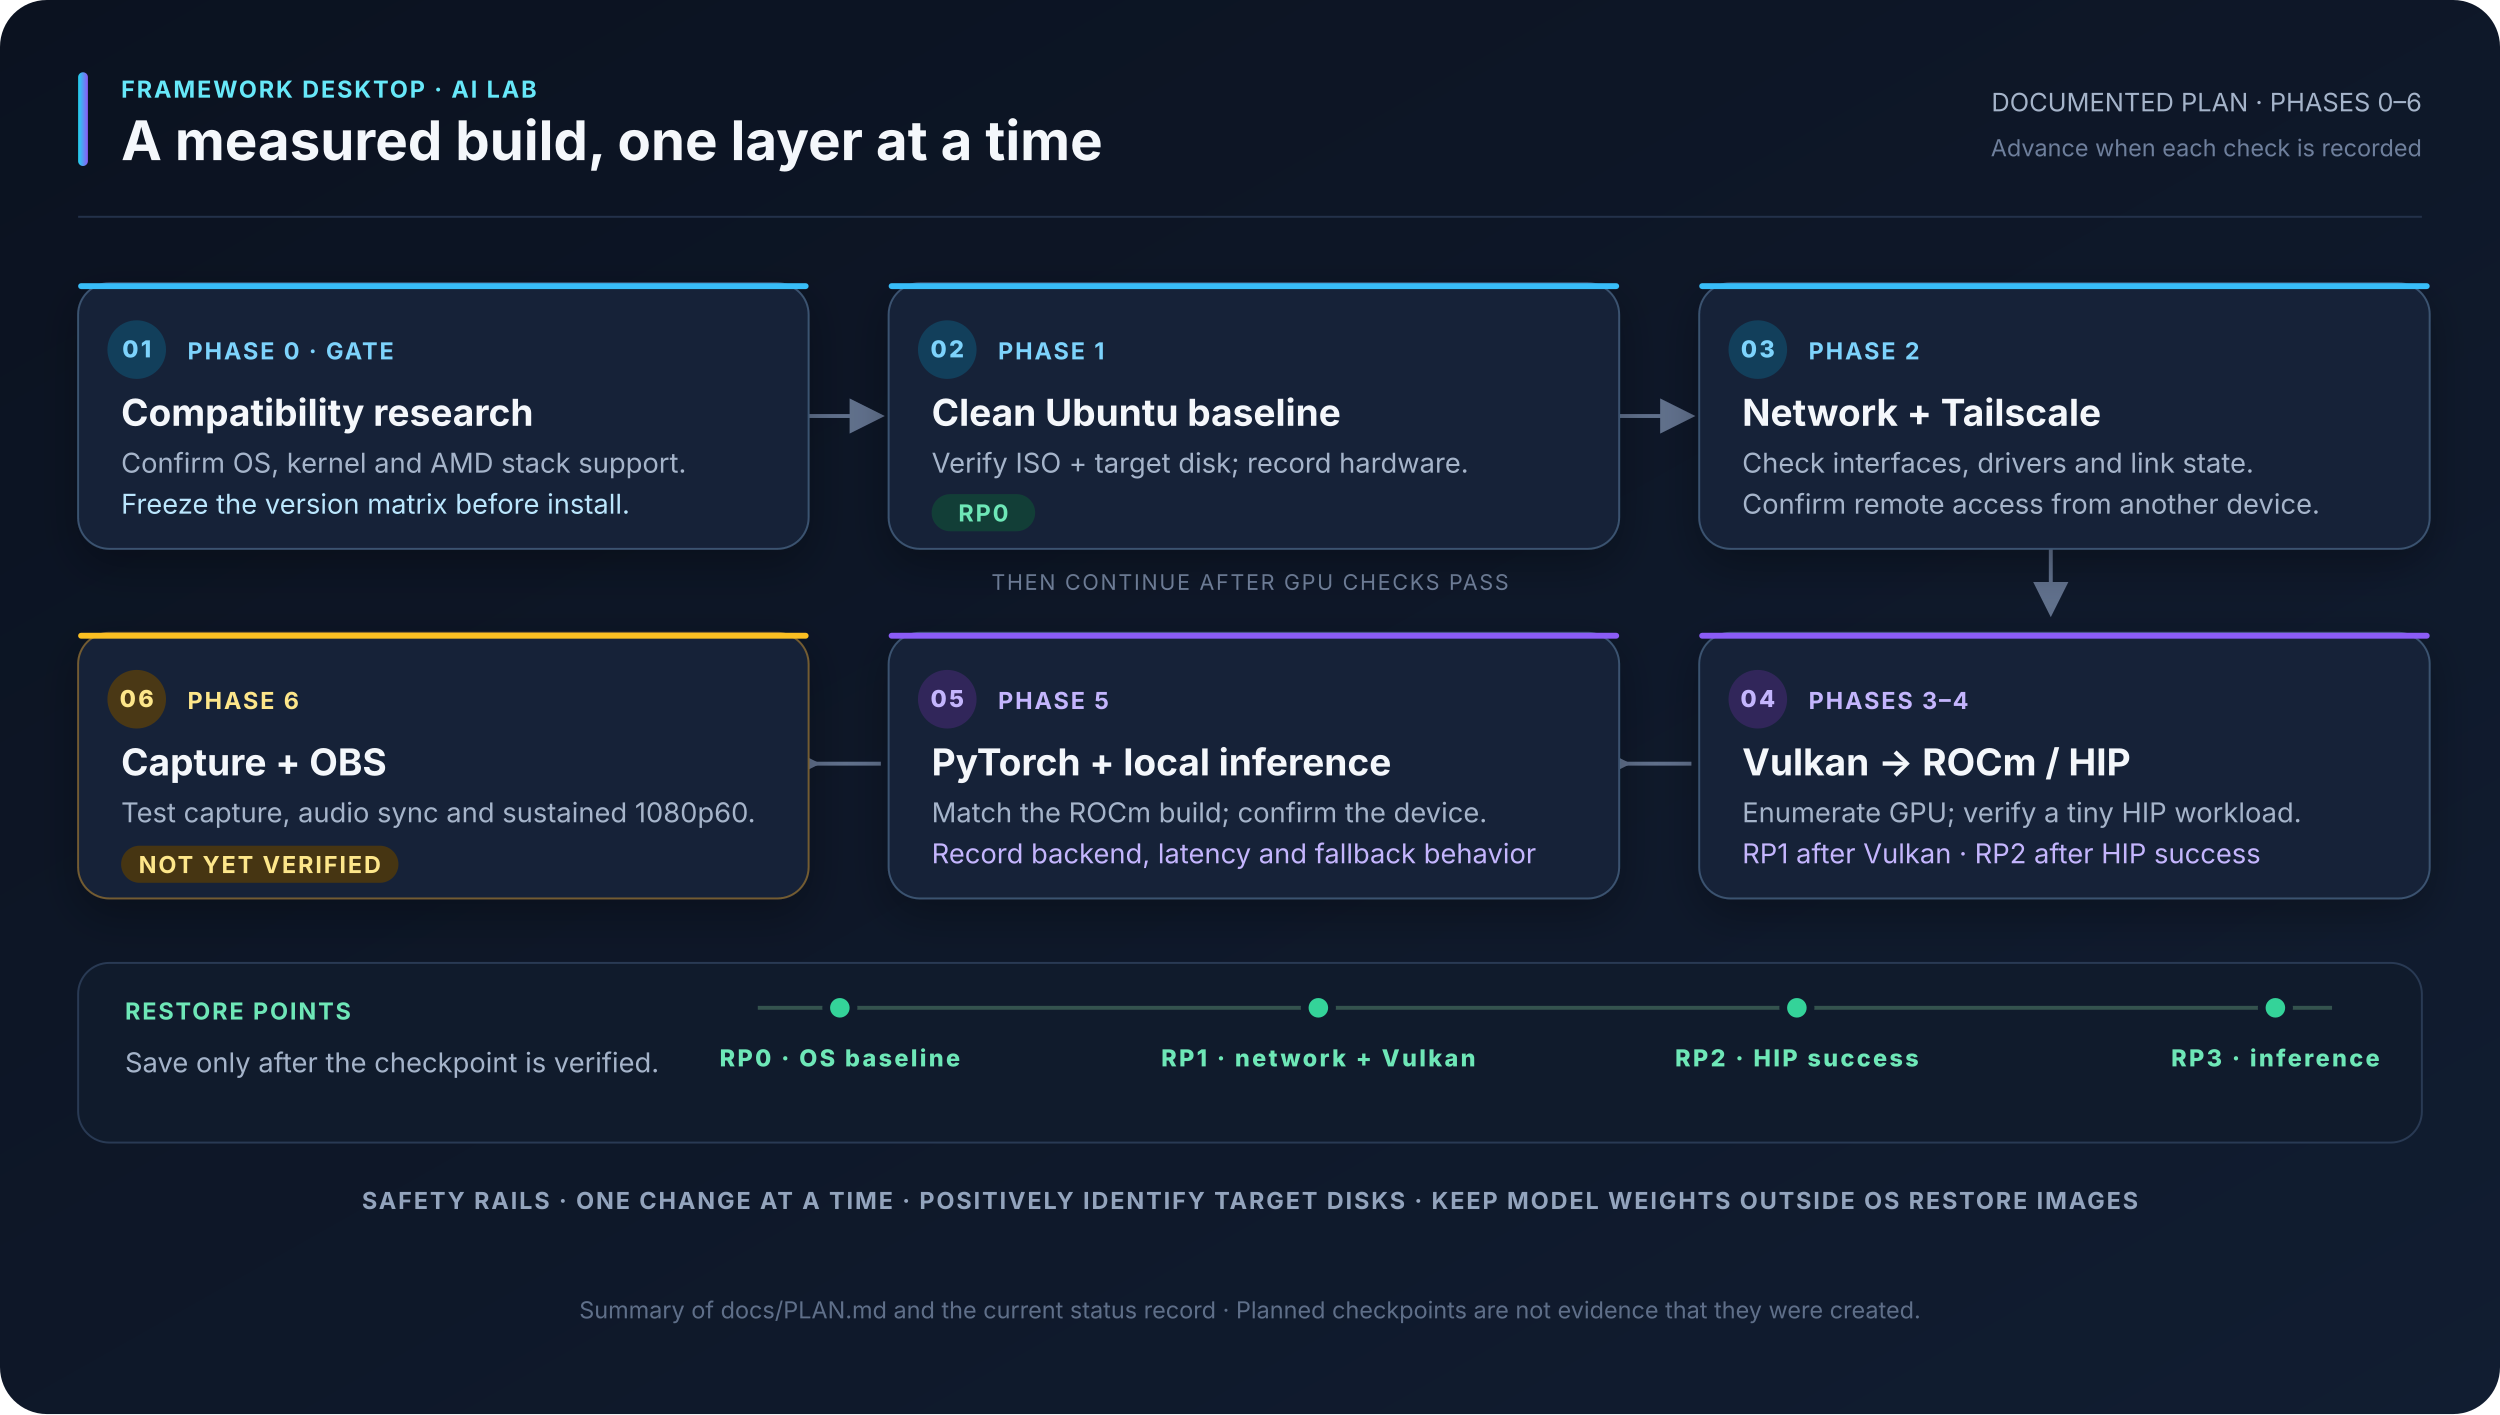
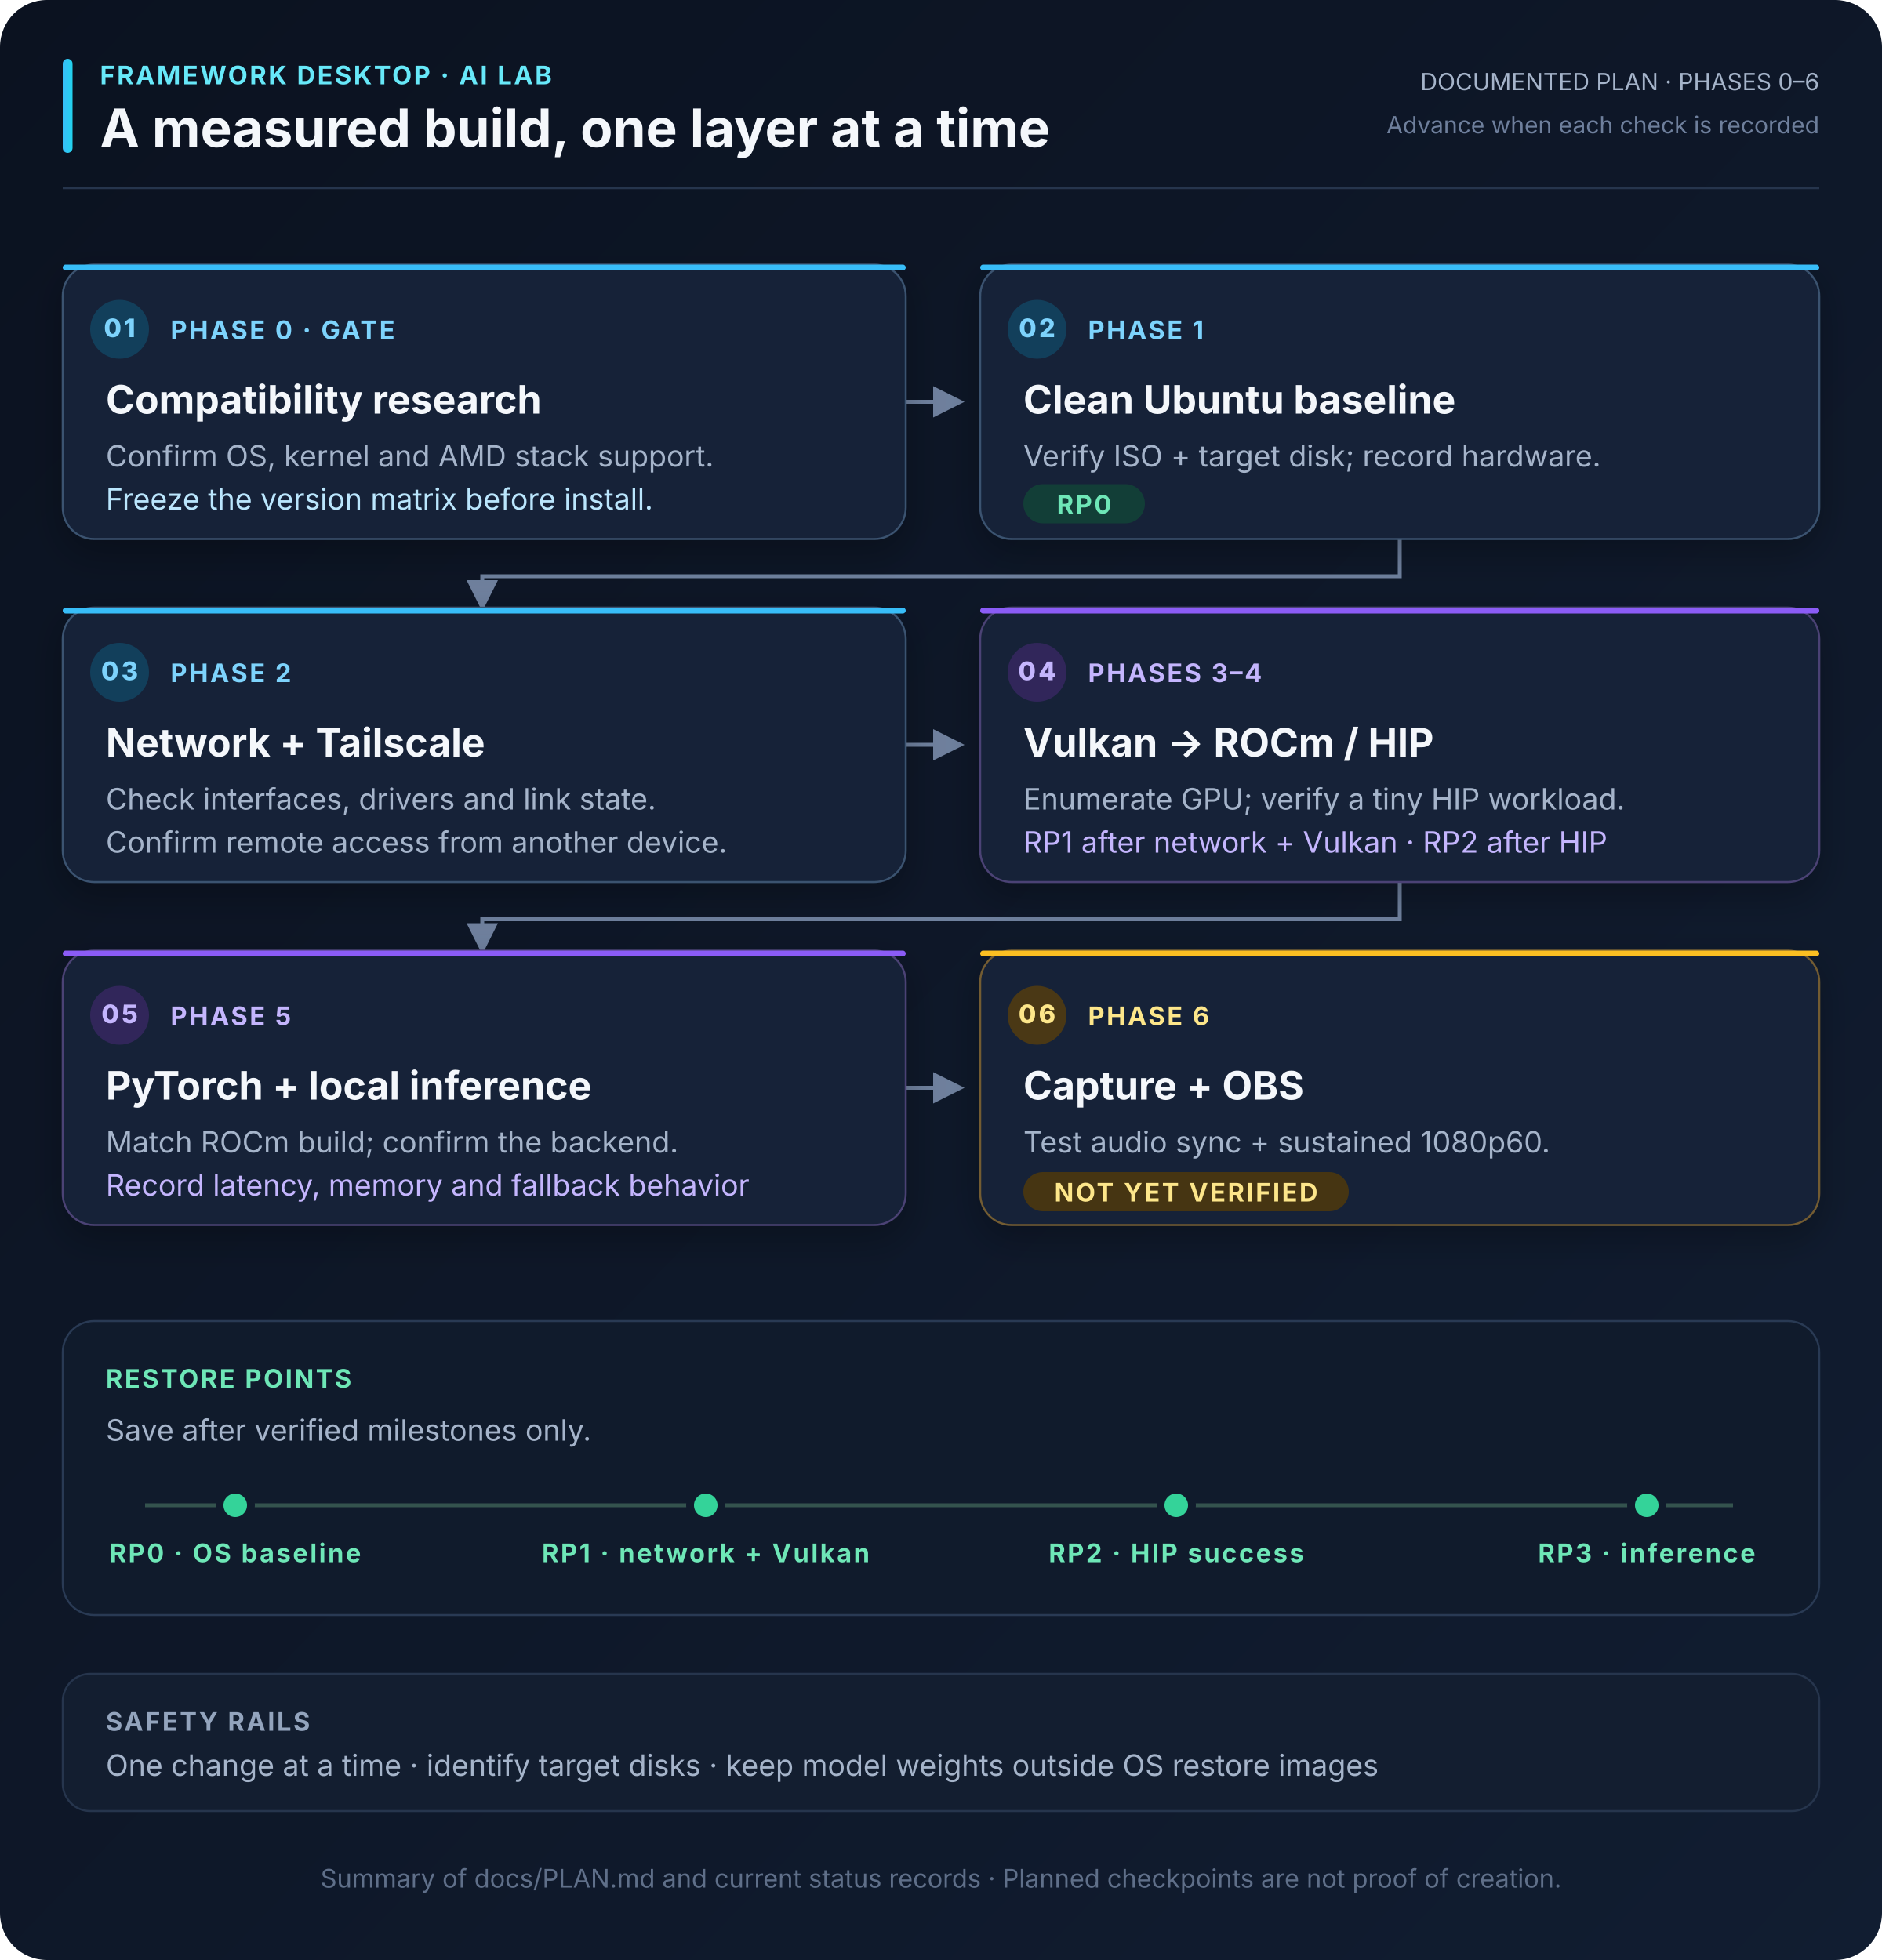
- <svg xmlns="http://www.w3.org/2000/svg" width="1280" height="724" viewBox="0 0 1280 724" role="img" aria-labelledby="title desc">
+ <svg xmlns="http://www.w3.org/2000/svg" width="960" height="1000" viewBox="0 0 960 1000" role="img" aria-labelledby="title desc">
  <defs>
    <linearGradient id="bg" x1="0" y1="0" x2="1" y2="1">
      <stop stop-color="#0b1220" />
      <stop offset="1" stop-color="#111d31" />
    </linearGradient>
-     <linearGradient id="glow" x1="0" y1="0" x2="1" y2="0">
-       <stop stop-color="#22d3ee" />
-       <stop offset="1" stop-color="#8b5cf6" />
+     <linearGradient id="cyan" x1="0" y1="0" x2="1" y2="0">
+       <stop stop-color="#38bdf8" />
+       <stop offset="1" stop-color="#22d3ee" />
    </linearGradient>
-     <filter id="shadow" x="-15%" y="-20%" width="130%" height="150%">
-       <feDropShadow dx="0" dy="8" stdDeviation="11" flood-color="#000" flood-opacity=".28" />
+     <filter id="shadow" x="-12%" y="-15%" width="124%" height="135%">
+       <feDropShadow dx="0" dy="7" stdDeviation="9" flood-color="#000" flood-opacity=".25" />
    </filter>
-     <marker id="arrow" markerWidth="9" markerHeight="9" refX="7" refY="4.5" orient="auto">
-       <path d="M0 0L9 4.5 0 9Z" fill="#61718d" />
+     <marker id="arrow" markerWidth="8" markerHeight="8" refX="7" refY="4" orient="auto">
+       <path d="M0 0L8 4 0 8Z" fill="#6f819e" />
    </marker>
-     <marker id="arrowL" markerWidth="9" markerHeight="9" refX="2" refY="4.5" orient="auto">
-       <path d="M9 0L0 4.5 9 9Z" fill="#61718d" />
-     </marker>
-     <style>
-     text{font-family:Inter,Segoe UI,Arial,sans-serif}
-     .muted{fill:#a5b4ca}.white{fill:#f4f7fb}.tiny{font-size:12px;letter-spacing:.08em;font-weight:700}
-     .title{font-size:19px;font-weight:700}.body{font-size:14px}.step{font-size:12px;font-weight:800;letter-spacing:.1em}
-   </style>
+     <style>text{font-family:Inter,Segoe UI,Arial,sans-serif}.white{fill:#f4f7fb}.muted{fill:#a5b4ca}.tiny{font-size:13px;letter-spacing:.08em;font-weight:750}.step{font-size:13px;font-weight:800;letter-spacing:.1em}.title{font-size:20px;font-weight:720}.body{font-size:15px}</style>
  </defs>
-   <rect width="1280" height="724" rx="24" fill="url(#bg)" />
-   <path d="M40 111H1240" stroke="#23314a" />
-   <rect x="40" y="37" width="5" height="48" rx="2.5" fill="url(#glow)" />
-   <text x="62" y="50" class="tiny" fill="#67e8f9">FRAMEWORK DESKTOP · AI LAB</text>
-   <text x="62" y="82" class="white" font-size="28" font-weight="750">A measured build, one layer at a time</text>
-   <text x="1240" y="57" class="muted" font-size="13" text-anchor="end">DOCUMENTED PLAN · PHASES 0–6</text>
-   <text x="1240" y="80" fill="#6e7f9c" font-size="12" text-anchor="end">Advance when each check is recorded</text>
-   <path d="M414 213H449" stroke="#61718d" stroke-width="2" marker-end="url(#arrow)" />
-   <path d="M829 213H864" stroke="#61718d" stroke-width="2" marker-end="url(#arrow)" />
-   <path d="M1050 280V312" stroke="#61718d" stroke-width="2" marker-end="url(#arrow)" />
-   <path d="M866 391H831" stroke="#61718d" stroke-width="2" marker-end="url(#arrowL)" />
-   <path d="M451 391H416" stroke="#61718d" stroke-width="2" marker-end="url(#arrowL)" />
-   <text x="640" y="302" fill="#72829d" font-size="11" letter-spacing=".08em" text-anchor="middle">THEN CONTINUE AFTER GPU CHECKS PASS</text>
+   <rect width="960" height="1000" rx="24" fill="url(#bg)" />
+   <rect x="32" y="30" width="5" height="48" rx="2.5" fill="url(#cyan)" />
+   <text x="51" y="43" class="tiny" fill="#67e8f9">FRAMEWORK DESKTOP · AI LAB</text>
+   <text x="51" y="75" class="white" font-size="27" font-weight="750">A measured build, one layer at a time</text>
+   <text x="928" y="46" fill="#a5b4ca" font-size="12" text-anchor="end">DOCUMENTED PLAN · PHASES 0–6</text>
+   <text x="928" y="68" fill="#6e7f9c" font-size="12" text-anchor="end">Advance when each check is recorded</text>
+   <path d="M32 96H928" stroke="#26354d" />
+   <path d="M462 205H490" stroke="#6f819e" stroke-width="2" marker-end="url(#arrow)" />
+   <path d="M714 275V294H246V310" fill="none" stroke="#6f819e" stroke-width="2" marker-end="url(#arrow)" />
+   <path d="M462 380H490" stroke="#6f819e" stroke-width="2" marker-end="url(#arrow)" />
+   <path d="M714 450V469H246V485" fill="none" stroke="#6f819e" stroke-width="2" marker-end="url(#arrow)" />
+   <path d="M462 555H490" stroke="#6f819e" stroke-width="2" marker-end="url(#arrow)" />
  <g filter="url(#shadow)">
-     <rect x="40" y="145" width="374" height="136" rx="16" fill="#152238" stroke="#3b526f" />
-     <rect x="40" y="145" width="374" height="3" rx="1.5" fill="#38bdf8" />
+     <rect x="32" y="135" width="430" height="140" rx="16" fill="#152238" stroke="#3b526f" />
+     <rect x="32" y="135" width="430" height="3" rx="1.5" fill="#38bdf8" />
  </g>
-   <circle cx="70" cy="179" r="15" fill="#123f5b" />
-   <text x="70" y="183" class="step" fill="#7dd3fc" text-anchor="middle">01</text>
-   <text x="96" y="184" class="tiny" fill="#7dd3fc">PHASE 0 · GATE</text>
-   <text x="62" y="218" class="title white">Compatibility research</text>
-   <text x="62" y="242" class="body muted">Confirm OS, kernel and AMD stack support.</text>
-   <text x="62" y="263" class="body" fill="#bae6fd">Freeze the version matrix before install.</text>
+   <circle cx="61" cy="168" r="15" fill="#123f5b" />
+   <text x="61" y="172" class="step" fill="#7dd3fc" text-anchor="middle">01</text>
+   <text x="87" y="173" class="tiny" fill="#7dd3fc">PHASE 0 · GATE</text>
+   <text x="54" y="211" class="title white">Compatibility research</text>
+   <text x="54" y="238" class="body muted">Confirm OS, kernel and AMD stack support.</text>
+   <text x="54" y="260" class="body" fill="#bae6fd">Freeze the version matrix before install.</text>
  <g filter="url(#shadow)">
-     <rect x="455" y="145" width="374" height="136" rx="16" fill="#152238" stroke="#3b526f" />
-     <rect x="455" y="145" width="374" height="3" rx="1.5" fill="#38bdf8" />
+     <rect x="500" y="135" width="428" height="140" rx="16" fill="#152238" stroke="#3b526f" />
+     <rect x="500" y="135" width="428" height="3" rx="1.5" fill="#38bdf8" />
  </g>
-   <circle cx="485" cy="179" r="15" fill="#123f5b" />
-   <text x="485" y="183" class="step" fill="#7dd3fc" text-anchor="middle">02</text>
-   <text x="511" y="184" class="tiny" fill="#7dd3fc">PHASE 1</text>
-   <text x="477" y="218" class="title white">Clean Ubuntu baseline</text>
-   <text x="477" y="242" class="body muted">Verify ISO + target disk; record hardware.</text>
-   <rect x="477" y="253" width="53" height="19" rx="9.5" fill="#123e37" />
-   <text x="503.5" y="267" class="tiny" fill="#6ee7b7" text-anchor="middle">RP0</text>
+   <circle cx="529" cy="168" r="15" fill="#123f5b" />
+   <text x="529" y="172" class="step" fill="#7dd3fc" text-anchor="middle">02</text>
+   <text x="555" y="173" class="tiny" fill="#7dd3fc">PHASE 1</text>
+   <text x="522" y="211" class="title white">Clean Ubuntu baseline</text>
+   <text x="522" y="238" class="body muted">Verify ISO + target disk; record hardware.</text>
+   <rect x="522" y="247" width="62" height="20" rx="10" fill="#123e37" />
+   <text x="553" y="262" class="tiny" fill="#6ee7b7" text-anchor="middle">RP0</text>
  <g filter="url(#shadow)">
-     <rect x="870" y="145" width="374" height="136" rx="16" fill="#152238" stroke="#3b526f" />
-     <rect x="870" y="145" width="374" height="3" rx="1.5" fill="#38bdf8" />
+     <rect x="32" y="310" width="430" height="140" rx="16" fill="#152238" stroke="#3b526f" />
+     <rect x="32" y="310" width="430" height="3" rx="1.5" fill="#38bdf8" />
  </g>
-   <circle cx="900" cy="179" r="15" fill="#123f5b" />
-   <text x="900" y="183" class="step" fill="#7dd3fc" text-anchor="middle">03</text>
-   <text x="926" y="184" class="tiny" fill="#7dd3fc">PHASE 2</text>
-   <text x="892" y="218" class="title white">Network + Tailscale</text>
-   <text x="892" y="242" class="body muted">Check interfaces, drivers and link state.</text>
-   <text x="892" y="263" class="body muted">Confirm remote access from another device.</text>
+   <circle cx="61" cy="343" r="15" fill="#123f5b" />
+   <text x="61" y="347" class="step" fill="#7dd3fc" text-anchor="middle">03</text>
+   <text x="87" y="348" class="tiny" fill="#7dd3fc">PHASE 2</text>
+   <text x="54" y="386" class="title white">Network + Tailscale</text>
+   <text x="54" y="413" class="body muted">Check interfaces, drivers and link state.</text>
+   <text x="54" y="435" class="body muted">Confirm remote access from another device.</text>
  <g filter="url(#shadow)">
-     <rect x="870" y="324" width="374" height="136" rx="16" fill="#152238" stroke="#3b526f" />
-     <rect x="870" y="324" width="374" height="3" rx="1.5" fill="#8b5cf6" />
+     <rect x="500" y="310" width="428" height="140" rx="16" fill="#152238" stroke="#4c4374" />
+     <rect x="500" y="310" width="428" height="3" rx="1.5" fill="#8b5cf6" />
  </g>
-   <circle cx="900" cy="358" r="15" fill="#31265a" />
-   <text x="900" y="362" class="step" fill="#c4b5fd" text-anchor="middle">04</text>
-   <text x="926" y="363" class="tiny" fill="#c4b5fd">PHASES 3–4</text>
-   <text x="892" y="397" class="title white">Vulkan → ROCm / HIP</text>
-   <text x="892" y="421" class="body muted">Enumerate GPU; verify a tiny HIP workload.</text>
-   <text x="892" y="442" class="body" fill="#c4b5fd">RP1 after Vulkan · RP2 after HIP success</text>
+   <circle cx="529" cy="343" r="15" fill="#31265a" />
+   <text x="529" y="347" class="step" fill="#c4b5fd" text-anchor="middle">04</text>
+   <text x="555" y="348" class="tiny" fill="#c4b5fd">PHASES 3–4</text>
+   <text x="522" y="386" class="title white">Vulkan → ROCm / HIP</text>
+   <text x="522" y="413" class="body muted">Enumerate GPU; verify a tiny HIP workload.</text>
+   <text x="522" y="435" class="body" fill="#c4b5fd">RP1 after network + Vulkan · RP2 after HIP</text>
  <g filter="url(#shadow)">
-     <rect x="455" y="324" width="374" height="136" rx="16" fill="#152238" stroke="#3b526f" />
-     <rect x="455" y="324" width="374" height="3" rx="1.5" fill="#8b5cf6" />
+     <rect x="32" y="485" width="430" height="140" rx="16" fill="#152238" stroke="#4c4374" />
+     <rect x="32" y="485" width="430" height="3" rx="1.5" fill="#8b5cf6" />
  </g>
-   <circle cx="485" cy="358" r="15" fill="#31265a" />
-   <text x="485" y="362" class="step" fill="#c4b5fd" text-anchor="middle">05</text>
-   <text x="511" y="363" class="tiny" fill="#c4b5fd">PHASE 5</text>
-   <text x="477" y="397" class="title white">PyTorch + local inference</text>
-   <text x="477" y="421" class="body muted">Match the ROCm build; confirm the device.</text>
-   <text x="477" y="442" class="body" fill="#c4b5fd">Record backend, latency and fallback behavior</text>
+   <circle cx="61" cy="518" r="15" fill="#31265a" />
+   <text x="61" y="522" class="step" fill="#c4b5fd" text-anchor="middle">05</text>
+   <text x="87" y="523" class="tiny" fill="#c4b5fd">PHASE 5</text>
+   <text x="54" y="561" class="title white">PyTorch + local inference</text>
+   <text x="54" y="588" class="body muted">Match ROCm build; confirm the backend.</text>
+   <text x="54" y="610" class="body" fill="#c4b5fd">Record latency, memory and fallback behavior</text>
  <g filter="url(#shadow)">
-     <rect x="40" y="324" width="374" height="136" rx="16" fill="#152238" stroke="#735b31" />
-     <rect x="40" y="324" width="374" height="3" rx="1.5" fill="#fbbf24" />
+     <rect x="500" y="485" width="428" height="140" rx="16" fill="#152238" stroke="#735b31" />
+     <rect x="500" y="485" width="428" height="3" rx="1.5" fill="#fbbf24" />
  </g>
-   <circle cx="70" cy="358" r="15" fill="#4a3815" />
-   <text x="70" y="362" class="step" fill="#fde68a" text-anchor="middle">06</text>
-   <text x="96" y="363" class="tiny" fill="#fde68a">PHASE 6</text>
-   <text x="62" y="397" class="title white">Capture + OBS</text>
-   <text x="62" y="421" class="body muted">Test capture, audio sync and sustained 1080p60.</text>
-   <rect x="62" y="433" width="142" height="19" rx="9.5" fill="#463512" />
-   <text x="133" y="447" class="tiny" fill="#fde68a" text-anchor="middle">NOT YET VERIFIED</text>
-   <rect x="40" y="493" width="1200" height="92" rx="16" fill="#101b2c" stroke="#293a54" />
-   <text x="64" y="522" class="tiny" fill="#6ee7b7">RESTORE POINTS</text>
-   <text x="64" y="549" class="body muted">Save only after the checkpoint is verified.</text>
-   <path d="M388 516H1194" stroke="#34534e" stroke-width="2" />
+   <circle cx="529" cy="518" r="15" fill="#4a3815" />
+   <text x="529" y="522" class="step" fill="#fde68a" text-anchor="middle">06</text>
+   <text x="555" y="523" class="tiny" fill="#fde68a">PHASE 6</text>
+   <text x="522" y="561" class="title white">Capture + OBS</text>
+   <text x="522" y="588" class="body muted">Test audio sync + sustained 1080p60.</text>
+   <rect x="522" y="598" width="166" height="20" rx="10" fill="#463512" />
+   <text x="605" y="613" class="tiny" fill="#fde68a" text-anchor="middle">NOT YET VERIFIED</text>
+   <rect x="32" y="674" width="896" height="150" rx="16" fill="#101b2c" stroke="#293a54" />
+   <text x="54" y="708" class="tiny" fill="#6ee7b7">RESTORE POINTS</text>
+   <text x="54" y="735" class="body muted">Save after verified milestones only.</text>
+   <path d="M74 768H884" stroke="#34534e" stroke-width="2" />
  <g fill="#34d399" stroke="#101b2c" stroke-width="4">
-     <circle cx="430" cy="516" r="7" />
-     <circle cx="675" cy="516" r="7" />
-     <circle cx="920" cy="516" r="7" />
-     <circle cx="1165" cy="516" r="7" />
+     <circle cx="120" cy="768" r="8" />
+     <circle cx="360" cy="768" r="8" />
+     <circle cx="600" cy="768" r="8" />
+     <circle cx="840" cy="768" r="8" />
  </g>
-   <text x="430" y="546" class="step" fill="#6ee7b7" text-anchor="middle">RP0 · OS baseline</text>
-   <text x="675" y="546" class="step" fill="#6ee7b7" text-anchor="middle">RP1 · network + Vulkan</text>
-   <text x="920" y="546" class="step" fill="#6ee7b7" text-anchor="middle">RP2 · HIP success</text>
-   <text x="1165" y="546" class="step" fill="#6ee7b7" text-anchor="middle">RP3 · inference</text>
-   <text x="640" y="619" class="tiny" fill="#93a4bd" text-anchor="middle">SAFETY RAILS · ONE CHANGE AT A TIME · POSITIVELY IDENTIFY TARGET DISKS · KEEP MODEL WEIGHTS OUTSIDE OS RESTORE IMAGES</text>
-   <text x="640" y="675" fill="#5f6f89" font-size="12" text-anchor="middle">Summary of docs/PLAN.md and the current status record · Planned checkpoints are not evidence that they were created.</text>
+   <text x="120" y="797" class="tiny" fill="#6ee7b7" text-anchor="middle">RP0 · OS baseline</text>
+   <text x="360" y="797" class="tiny" fill="#6ee7b7" text-anchor="middle">RP1 · network + Vulkan</text>
+   <text x="600" y="797" class="tiny" fill="#6ee7b7" text-anchor="middle">RP2 · HIP success</text>
+   <text x="840" y="797" class="tiny" fill="#6ee7b7" text-anchor="middle">RP3 · inference</text>
+   <rect x="32" y="854" width="896" height="70" rx="14" fill="#131e30" stroke="#26354d" />
+   <text x="54" y="883" class="tiny" fill="#93a4bd">SAFETY RAILS</text>
+   <text x="54" y="906" class="body muted">One change at a time · identify target disks · keep model weights outside OS restore images</text>
+   <text x="480" y="963" fill="#5f6f89" font-size="13" text-anchor="middle">Summary of docs/PLAN.md and current status records · Planned checkpoints are not proof of creation.</text>
</svg>
